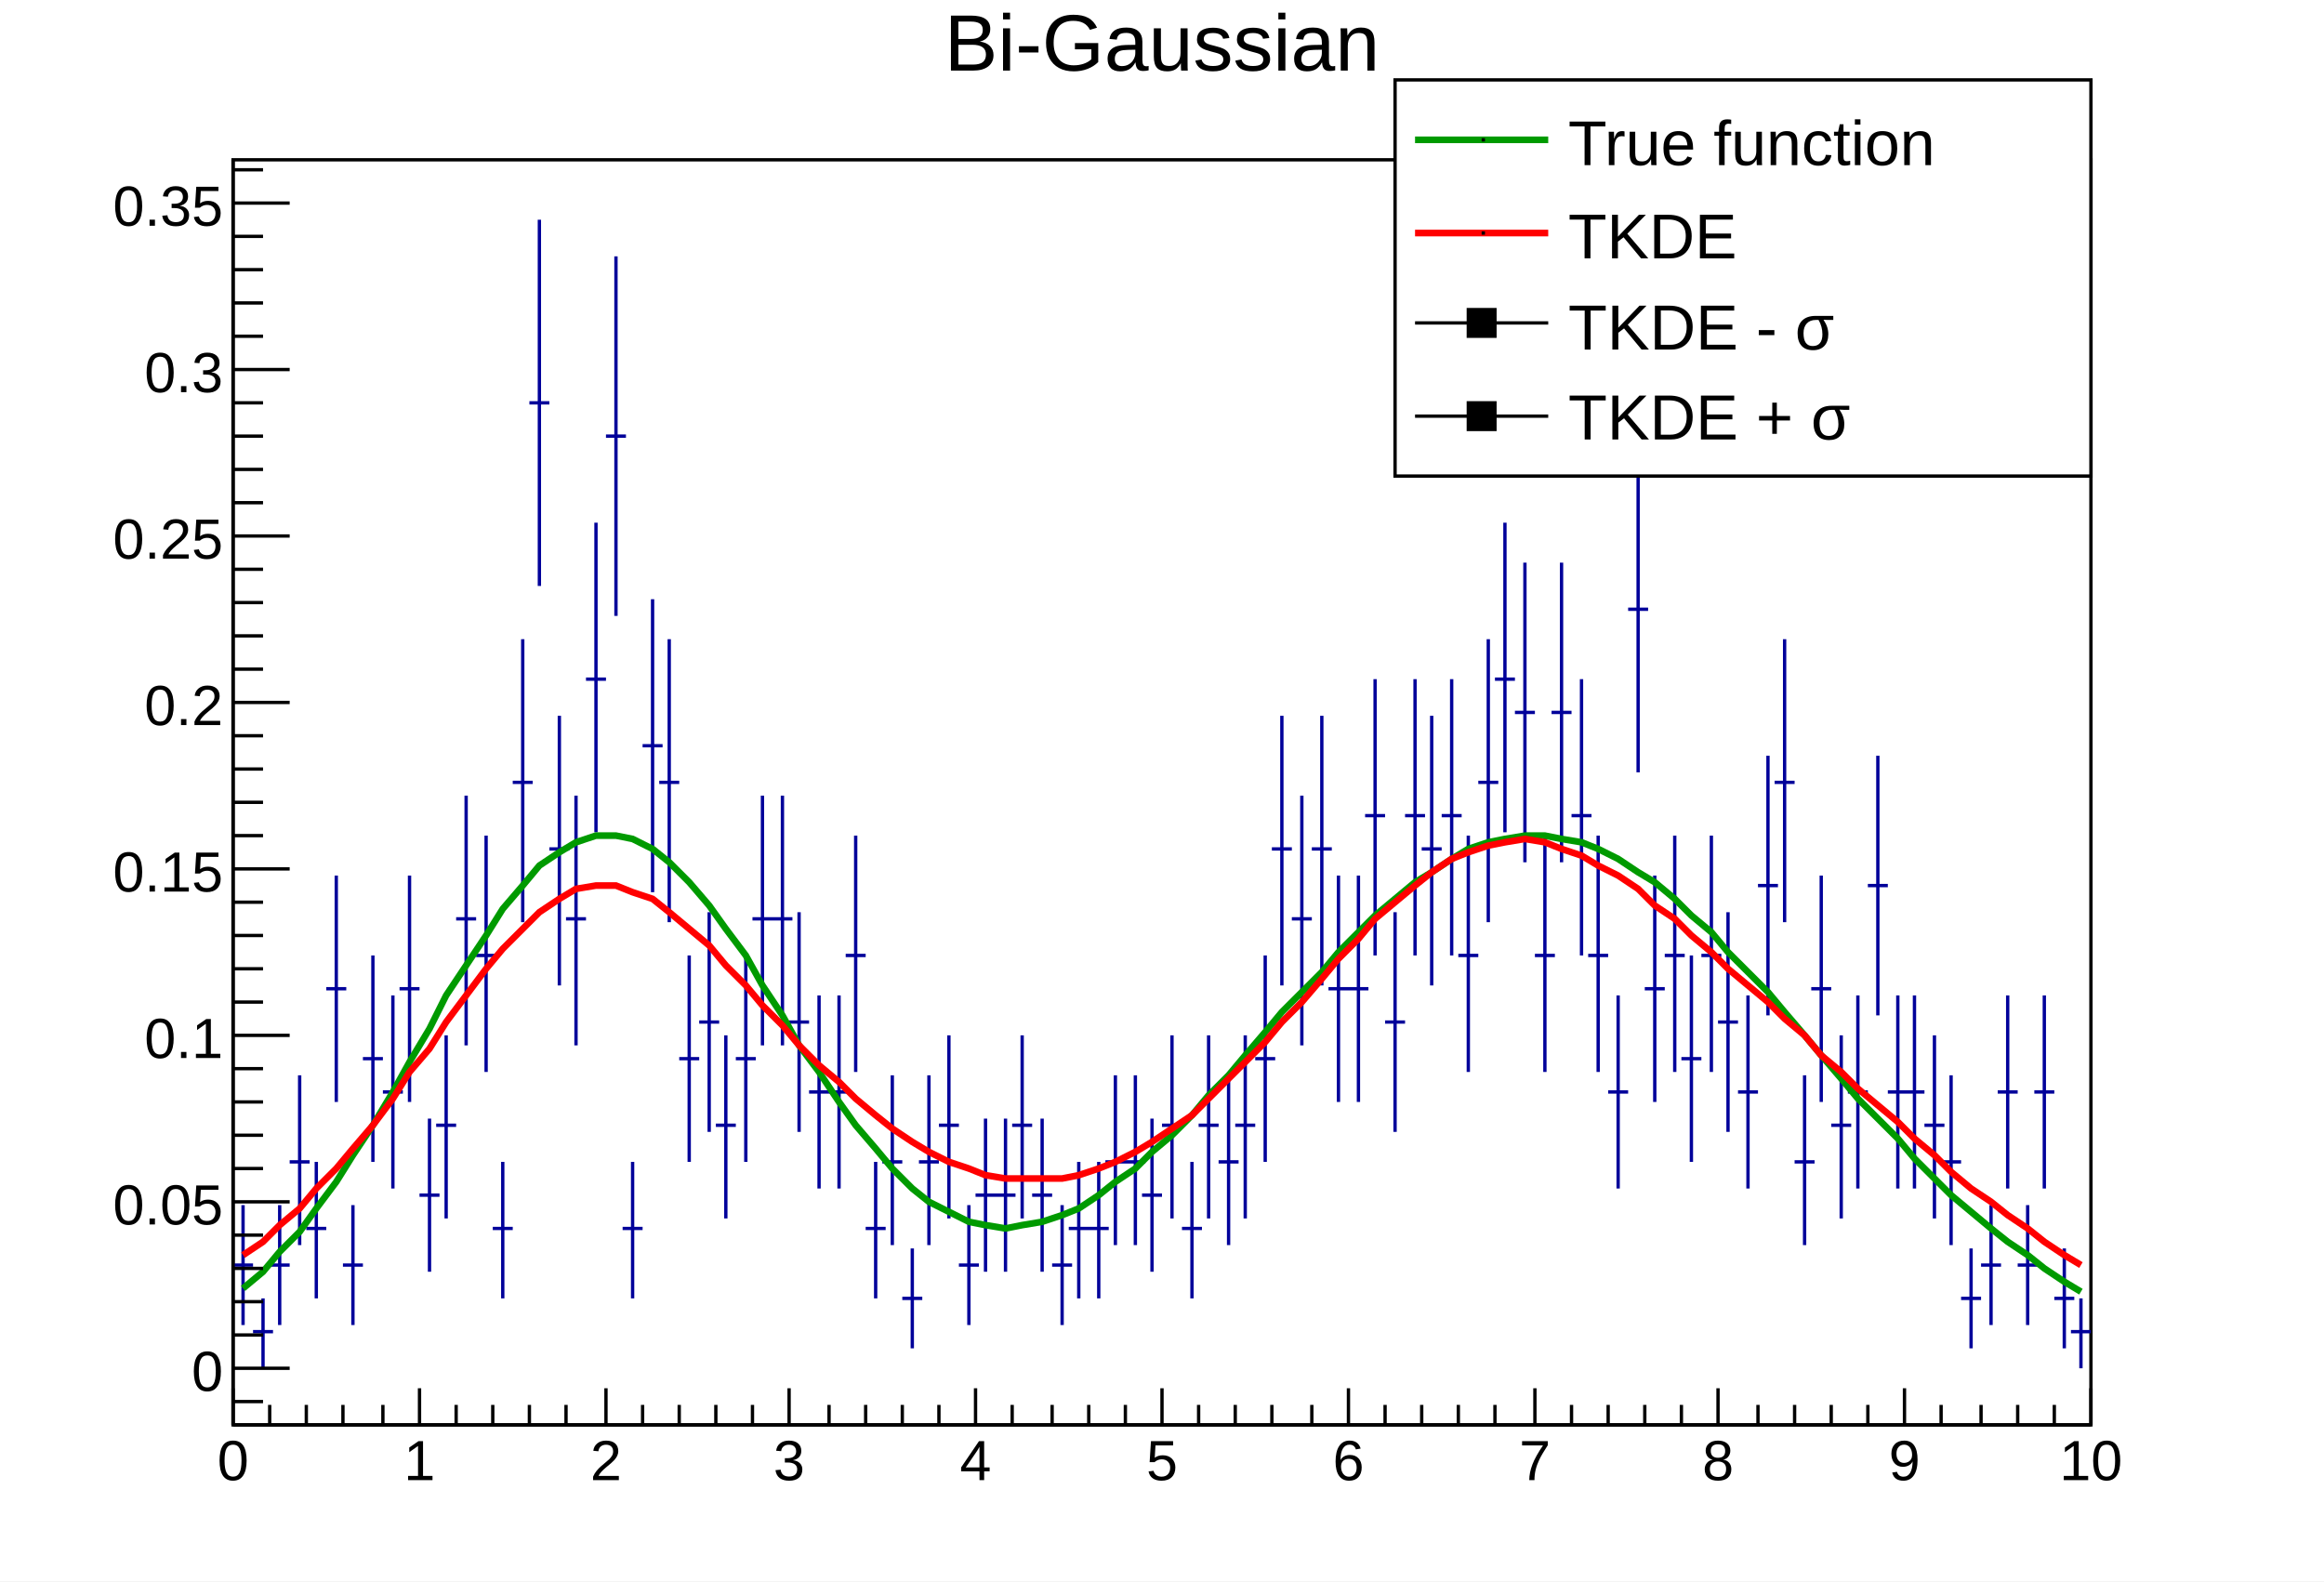
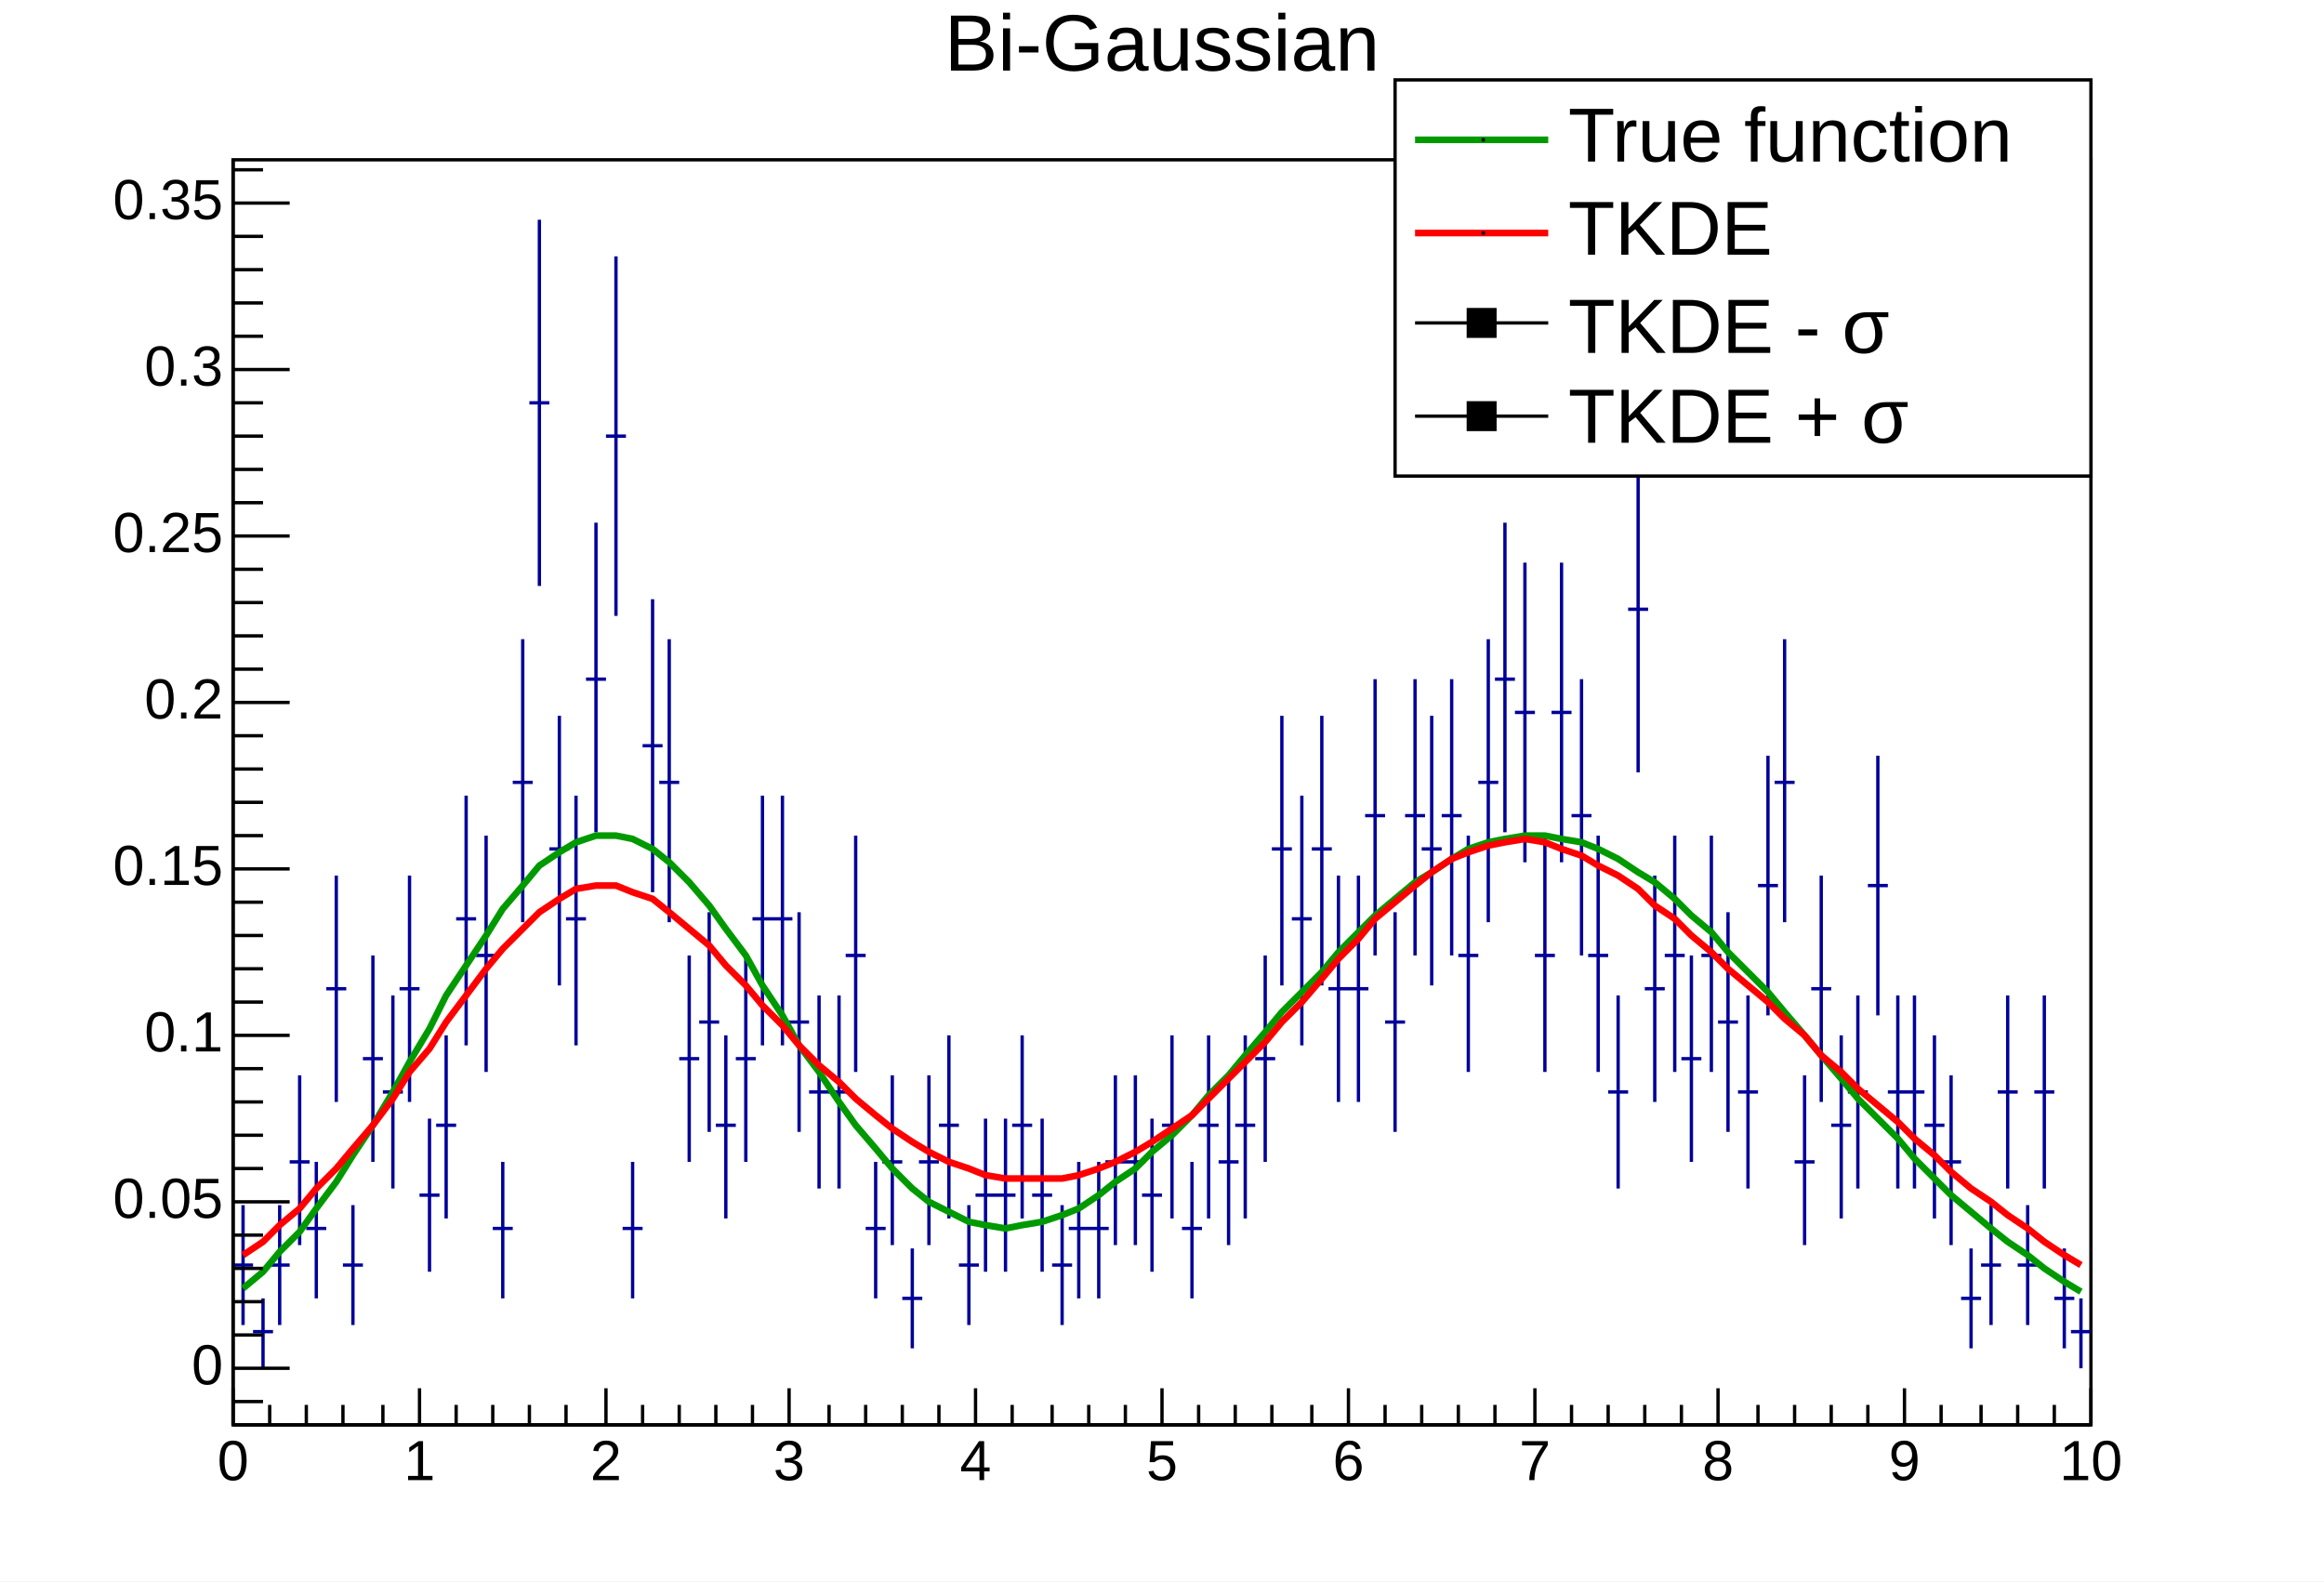
- <svg xmlns="http://www.w3.org/2000/svg" viewBox="0 0 698 475" preserveAspectRatio="none" width="698" height="475">
+ <svg xmlns="http://www.w3.org/2000/svg" width="698" height="475" viewBox="0 0 698 475" preserveAspectRatio="none">
  <path d="M0,0H698V475H0Z" style="fill: white;" />
  <g>
    <g transform="translate(70,48)">
      <path d="M0,0H558V380H0Z" style="fill: white; stroke: black; stroke-width: 1;" />
      <svg x="0" y="0" overflow="hidden" width="558" height="380" viewBox="0 0 558 380">
        <g>
-           <path d="M0,332h6M3,314v36M6,352h6M9,342v21M11,332h6M14,314v36M17,301h6M20,275v51M22,321h6M25,301v41M28,249h6M31,215v68M33,332h6M36,314v36M39,270h6M42,239v62M45,280h6M48,251v58M50,249h6M53,215v68M56,311h6M59,288v46M61,290h6M64,263v55M67,228h6M70,191v75M73,239h6M76,203v71M78,321h6M81,301v41M84,187h6M87,144v85M89,73h6M92,18v110M95,207h6M98,167v81M100,228h6M103,191v75M106,156h6M109,109v93M112,83h6M115,29v108M117,321h6M120,301v41M123,176h6M126,132v88M128,187h6M131,144v85M134,270h6M137,239v62M140,259h6M143,226v66M145,290h6M148,263v55M151,270h6M154,239v62M156,228h6M159,191v75M162,228h6M165,191v75M167,259h6M170,226v66M173,280h6M176,251v58M179,280h6M182,251v58M184,239h6M187,203v71M190,321h6M193,301v41M195,301h6M198,275v51M201,342h6M204,327v30M206,301h6M209,275v51M212,290h6M215,263v55M218,332h6M221,314v36M223,311h6M226,288v46M229,311h6M232,288v46M234,290h6M237,263v55M240,311h6M243,288v46M246,332h6M249,314v36M251,321h6M254,301v41M257,321h6M260,301v41M262,301h6M265,275v51M268,301h6M271,275v51M273,311h6M276,288v46M279,290h6M282,263v55M285,321h6M288,301v41M290,290h6M293,263v55M296,301h6M299,275v51M301,290h6M304,263v55M307,270h6M310,239v62M312,207h6M315,167v81M318,228h6M321,191v75M324,207h6M327,167v81M329,249h6M332,215v68M335,249h6M338,215v68M340,197h6M343,156v83M346,259h6M349,226v66M352,197h6M355,156v83M357,207h6M360,167v81M363,197h6M366,156v83M368,239h6M371,203v71M374,187h6M377,144v85M379,156h6M382,109v93M385,166h6M388,121v90M391,239h6M394,203v71M396,166h6M399,121v90M402,197h6M405,156v83M407,239h6M410,203v71M413,280h6M416,251v58M419,135h6M422,86v98M424,249h6M427,215v68M430,239h6M433,203v71M435,270h6M438,239v62M441,239h6M444,203v71M446,259h6M449,226v66M452,280h6M455,251v58M458,218h6M461,179v78M463,187h6M466,144v85M469,301h6M472,275v51M474,249h6M477,215v68M480,290h6M483,263v55M485,280h6M488,251v58M491,218h6M494,179v78M497,280h6M500,251v58M502,280h6M505,251v58M508,290h6M511,263v55M513,301h6M516,275v51M519,342h6M522,327v30M525,332h6M528,314v36M530,280h6M533,251v58M536,332h6M539,314v36M541,280h6M544,251v58M547,342h6M550,327v30M552,352h6M555,342v21" style="stroke: #00009a; stroke-width: 1;" />
+           <path d="M0,332h6M3,314v36M6,352h6M9,342v21M11,332h6M14,314v36M17,301h6M20,275v51M22,321h6M25,301v41M28,249h6M31,215v68M33,332h6M36,314v36M39,270h6M42,239v62M45,280h6M48,251v58M50,249h6M53,215v68M56,311h6M59,288v46M61,290h6M64,263v55M67,228h6M70,191v75M73,239h6M76,203v71M78,321h6M81,301v41M84,187h6M87,144v85M89,73h6M92,18v110M95,207h6M98,167v81M100,228h6M103,191v75M106,156h6M109,109v93M112,83h6M115,29v108M117,321h6M120,301v41M123,176h6M126,132v88M128,187h6M131,144v85M134,270h6M137,239v62M140,259h6M143,226v66M145,290h6M148,263v55M151,270h6M154,239v62M156,228h6M159,191v75M162,228h6M165,191v75M167,259h6M170,226v66M173,280h6M176,251v58M179,280h6M182,251v58M184,239h6M187,203v71M190,321h6M193,301v41M195,301h6M198,275v51M201,342h6M204,327v30M206,301h6M209,275v51M212,290h6M215,263v55M218,332h6M221,314v36M223,311h6M226,288v46M229,311h6M232,288v46M234,290h6M237,263v55M240,311h6M243,288v46M246,332h6M249,314v36M251,321h6M254,301v41M257,321h6M260,301v41M262,301h6M265,275v51M268,301h6M271,275v51M273,311h6M276,288v46M279,290h6M282,263v55M285,321h6M288,301v41M290,290h6M293,263v55M296,301h6M299,275v51M301,290h6M304,263v55M307,270h6M310,239v62M312,207h6M315,167v81M318,228h6M321,191v75M324,207h6M327,167v81M329,249h6M332,215v68M335,249h6M338,215v68M340,197h6M343,156v83M346,259h6M349,226v66M352,197h6M355,156v83M357,207h6M360,167v81M363,197h6M366,156v83M368,239h6M371,203v71M374,187h6M377,144v85M379,156h6M382,109v93M385,166h6M388,121v90M391,239h6M394,203v71M396,166h6M399,121v90M402,197h6M405,156v83M407,239h6M410,203v71M413,280h6M416,251v58M419,135h6M422,86v98M424,249h6M427,215v68M430,239h6M433,203v71M435,270h6M438,239v62M441,239h6M444,203v71M446,259h6M449,226v66M452,280h6M455,251v58M458,218h6M461,179v78M463,187h6M466,144v85M469,301h6M472,275v51M474,249h6M477,215v68M480,290h6M483,263v55M485,280h6M488,251v58M491,218h6M494,179v78M497,280h6M500,251v58M502,280h6M505,251v58M508,290h6M511,263v55M513,301h6M516,275v51M519,342h6M522,327v30M525,332h6M528,314v36M530,280h6M533,251v58M536,332h6M539,314v36M541,280h6M544,251v58M547,342h6M550,327v30M552,352h6M555,342v21" style="stroke: rgb(0, 0, 154); stroke-width: 1;" />
        </g>
        <g>
-           <path d="M3,339l6,-5l5,-6l6,-6l5,-7l6,-8l5,-8l6,-9l6,-10l5,-9l6,-10l5,-10l6,-9l6,-9l5,-8l6,-7l5,-6l6,-4l5,-3l6,-2h6l5,1l6,3l5,4l6,6l6,7l5,7l6,8l5,9l6,9l5,9l6,8l6,9l5,7l6,7l5,6l6,6l5,4l6,3l6,3l5,1l6,1l5,-1l6,-1l6,-2l5,-2l6,-4l5,-4l6,-4l5,-5l6,-5l6,-6l5,-6l6,-6l5,-6l6,-7l5,-6l6,-6l6,-6l5,-6l6,-6l5,-5l6,-5l6,-5l5,-3l6,-4l5,-3l6,-2l5,-1l6,-1h6l5,1l6,1l5,2l6,3l6,4l5,3l6,5l5,5l6,5l5,6l6,6l6,6l5,6l6,7l5,6l6,7l5,6l6,6l6,6l5,6l6,6l5,5l6,5l6,5l5,4l6,4l5,4l6,4l5,3" style="fill: none; stroke: #009a00; stroke-width: 2;" />
+           <path d="M3,339l6,-5l5,-6l6,-6l5,-7l6,-8l5,-8l6,-9l6,-10l5,-9l6,-10l5,-10l6,-9l6,-9l5,-8l6,-7l5,-6l6,-4l5,-3l6,-2h6l5,1l6,3l5,4l6,6l6,7l5,7l6,8l5,9l6,9l5,9l6,8l6,9l5,7l6,7l5,6l6,6l5,4l6,3l6,3l5,1l6,1l5,-1l6,-1l6,-2l5,-2l6,-4l5,-4l6,-4l5,-5l6,-5l6,-6l5,-6l6,-6l5,-6l6,-7l5,-6l6,-6l6,-6l5,-6l6,-6l5,-5l6,-5l6,-5l5,-3l6,-4l5,-3l6,-2l5,-1l6,-1h6l5,1l6,1l5,2l6,3l6,4l5,3l6,5l5,5l6,5l5,6l6,6l6,6l5,6l6,7l5,6l6,7l5,6l6,6l6,6l5,6l6,6l5,5l6,5l6,5l5,4l6,4l5,4l6,4l5,3" style="fill: none; stroke: rgb(0, 154, 0); stroke-width: 2;" />
        </g>
        <g>
          <path d="M3,329l6,-4l5,-5l6,-5l5,-6l6,-6l5,-6l6,-7l6,-8l5,-8l6,-7l5,-8l6,-8l6,-8l5,-6l6,-6l5,-5l6,-4l5,-3l6,-1h6l5,2l6,2l5,4l6,5l6,5l5,6l6,6l5,6l6,6l5,6l6,6l6,5l5,5l6,5l5,4l6,4l5,3l6,3l6,2l5,2l6,1h5h6h6l5,-1l6,-2l5,-2l6,-3l5,-3l6,-4l6,-4l5,-5l6,-6l5,-5l6,-6l5,-6l6,-6l6,-7l5,-6l6,-6l5,-6l6,-5l6,-5l5,-4l6,-4l5,-2l6,-2l5,-1l6,-1l6,1l5,2l6,2l5,3l6,3l6,4l5,5l6,4l5,5l6,5l5,5l6,5l6,5l5,5l6,5l5,6l6,5l5,5l6,5l6,5l5,5l6,5l5,5l6,5l6,4l5,4l6,4l5,4l6,4l5,3" style="fill: none; stroke: red; stroke-width: 2;" />
        </g>
      </svg>
      <g>
        <g transform="translate(0,380)">
          <path d="M0,0h558M0,-11V0M11,-6V0M22,-6V0M33,-6V0M45,-6V0M56,-11V0M67,-6V0M78,-6V0M89,-6V0M100,-6V0M112,-11V0M123,-6V0M134,-6V0M145,-6V0M156,-6V0M167,-11V0M179,-6V0M190,-6V0M201,-6V0M212,-6V0M223,-11V0M234,-6V0M246,-6V0M257,-6V0M268,-6V0M279,-11V0M290,-6V0M301,-6V0M312,-6V0M324,-6V0M335,-11V0M346,-6V0M357,-6V0M368,-6V0M379,-6V0M391,-11V0M402,-6V0M413,-6V0M424,-6V0M435,-6V0M446,-11V0M458,-6V0M469,-6V0M480,-6V0M491,-6V0M502,-11V0M513,-6V0M525,-6V0M536,-6V0M547,-6V0M558,-11V0" style="stroke: black; stroke-width: 1;" />
-           <g font-family="Arial" font-size="17" space="preserve" fill="black" text-anchor="middle">
-             <text dy=".8em" transform="translate(0,3)">
-        0
-       </text>
-             <text dy=".8em" transform="translate(56,3)">
-        1
-       </text>
-             <text dy=".8em" transform="translate(112,3)">
-        2
-       </text>
-             <text dy=".8em" transform="translate(167,3)">
-        3
-       </text>
-             <text dy=".8em" transform="translate(223,3)">
-        4
-       </text>
-             <text dy=".8em" transform="translate(279,3)">
-        5
-       </text>
-             <text dy=".8em" transform="translate(335,3)">
-        6
-       </text>
-             <text dy=".8em" transform="translate(391,3)">
-        7
-       </text>
-             <text dy=".8em" transform="translate(446,3)">
-        8
-       </text>
-             <text dy=".8em" transform="translate(502,3)">
-        9
-       </text>
-             <text dy=".8em" transform="translate(558,3)">
-        10
-       </text>
+           <g font-family="Arial" font-size="17" xml:space="preserve" fill="black" text-anchor="middle">
+             <text dy=".8em" transform="translate(0,3)">0</text>
+             <text dy=".8em" transform="translate(56,3)">1</text>
+             <text dy=".8em" transform="translate(112,3)">2</text>
+             <text dy=".8em" transform="translate(167,3)">3</text>
+             <text dy=".8em" transform="translate(223,3)">4</text>
+             <text dy=".8em" transform="translate(279,3)">5</text>
+             <text dy=".8em" transform="translate(335,3)">6</text>
+             <text dy=".8em" transform="translate(391,3)">7</text>
+             <text dy=".8em" transform="translate(446,3)">8</text>
+             <text dy=".8em" transform="translate(502,3)">9</text>
+             <text dy=".8em" transform="translate(558,3)">10</text>
          </g>
        </g>
        <g>
          <path d="M0,0v380M9,373H0M17,363H0M9,353H0M9,343H0M9,333H0M9,323H0M17,313H0M9,303H0M9,293H0M9,283H0M9,273H0M17,263H0M9,253H0M9,243H0M9,233H0M9,223H0M17,213H0M9,203H0M9,193H0M9,183H0M9,173H0M17,163H0M9,153H0M9,143H0M9,133H0M9,123H0M17,113H0M9,103H0M9,93H0M9,83H0M9,73H0M17,63H0M9,53H0M9,43H0M9,33H0M9,23H0M17,13H0M9,3H0" style="stroke: black; stroke-width: 1;" />
-           <g font-family="Arial" font-size="17" space="preserve" fill="black" text-anchor="end">
-             <text dy=".4em" transform="translate(-3,363)">
-        0
-       </text>
-             <text dy=".4em" transform="translate(-3,313)">
-        0.05
-       </text>
-             <text dy=".4em" transform="translate(-3,263)">
-        0.1
-       </text>
-             <text dy=".4em" transform="translate(-3,213)">
-        0.15
-       </text>
-             <text dy=".4em" transform="translate(-3,163)">
-        0.2
-       </text>
-             <text dy=".4em" transform="translate(-3,113)">
-        0.25
-       </text>
-             <text dy=".4em" transform="translate(-3,63)">
-        0.3
-       </text>
-             <text dy=".4em" transform="translate(-3,13)">
-        0.35
-       </text>
+           <g font-family="Arial" font-size="17" xml:space="preserve" fill="black" text-anchor="end">
+             <text dominant-baseline="middle" transform="translate(-3,363)">0</text>
+             <text dominant-baseline="middle" transform="translate(-3,313)">0.05</text>
+             <text dominant-baseline="middle" transform="translate(-3,263)">0.1</text>
+             <text dominant-baseline="middle" transform="translate(-3,213)">0.15</text>
+             <text dominant-baseline="middle" transform="translate(-3,163)">0.2</text>
+             <text dominant-baseline="middle" transform="translate(-3,113)">0.25</text>
+             <text dominant-baseline="middle" transform="translate(-3,63)">0.3</text>
+             <text dominant-baseline="middle" transform="translate(-3,13)">0.35</text>
          </g>
        </g>
      </g>
    </g>
-     <g transform="translate(70,2)" font-family="Arial" font-size="24" space="preserve">
-       <text fill="black" text-anchor="middle" dy=".8em" transform="translate(279)">
-     Bi-Gaussian
-    </text>
+     <g transform="translate(70,2)" font-family="Arial" font-size="24" xml:space="preserve">
+       <text fill="black" text-anchor="middle" dy=".8em" transform="translate(279)">Bi-Gaussian</text>
    </g>
-     <g transform="translate(419,24)" font-family="Arial" font-size="19" space="preserve">
+     <g transform="translate(419,24)" font-family="Arial" font-size="23" xml:space="preserve">
      <path d="M0,0H209V119H0Z" style="fill: white; stroke: black; stroke-width: 1;" />
-       <path d="M6,18H46" style="stroke: #009a00; stroke-width: 2;" />
+       <path d="M6,18H46" style="stroke: rgb(0, 154, 0); stroke-width: 2;" />
      <path d="M26,18h1" style="stroke: black; fill: none;" />
-       <text fill="black" text-anchor="start" dy=".4em" transform="translate(52,18)">
-     True function
-    </text>
+       <text fill="black" text-anchor="start" dominant-baseline="middle" transform="translate(52,18)">True function</text>
      <path d="M6,46H46" style="stroke: red; stroke-width: 2;" />
      <path d="M26,46h1" style="stroke: black; fill: none;" />
-       <text fill="black" text-anchor="start" dy=".4em" transform="translate(52,46)">
-     TKDE
-    </text>
+       <text fill="black" text-anchor="start" dominant-baseline="middle" transform="translate(52,46)">TKDE</text>
      <path d="M6,73H46" style="stroke: black; stroke-width: 1;" />
      <path d="M22,69v8h8v-8z" style="stroke: black; fill: black;" />
-       <g transform="translate(52,81) scale(0.766)">
-         <text fill="black" font-size="25">
-      TKDE - σ
-     </text>
+       <g transform="translate(52,82) scale(0.925)">
+         <text fill="black" font-size="25">TKDE - σ</text>
      </g>
      <path d="M6,101H46" style="stroke: black; stroke-width: 1;" />
      <path d="M22,97v8h8v-8z" style="stroke: black; fill: black;" />
-       <g transform="translate(52,108) scale(0.766)">
-         <text fill="black" font-size="25">
-      TKDE + σ
-     </text>
+       <g transform="translate(52,109) scale(0.925)">
+         <text fill="black" font-size="25">TKDE + σ</text>
      </g>
    </g>
  </g>
</svg>
